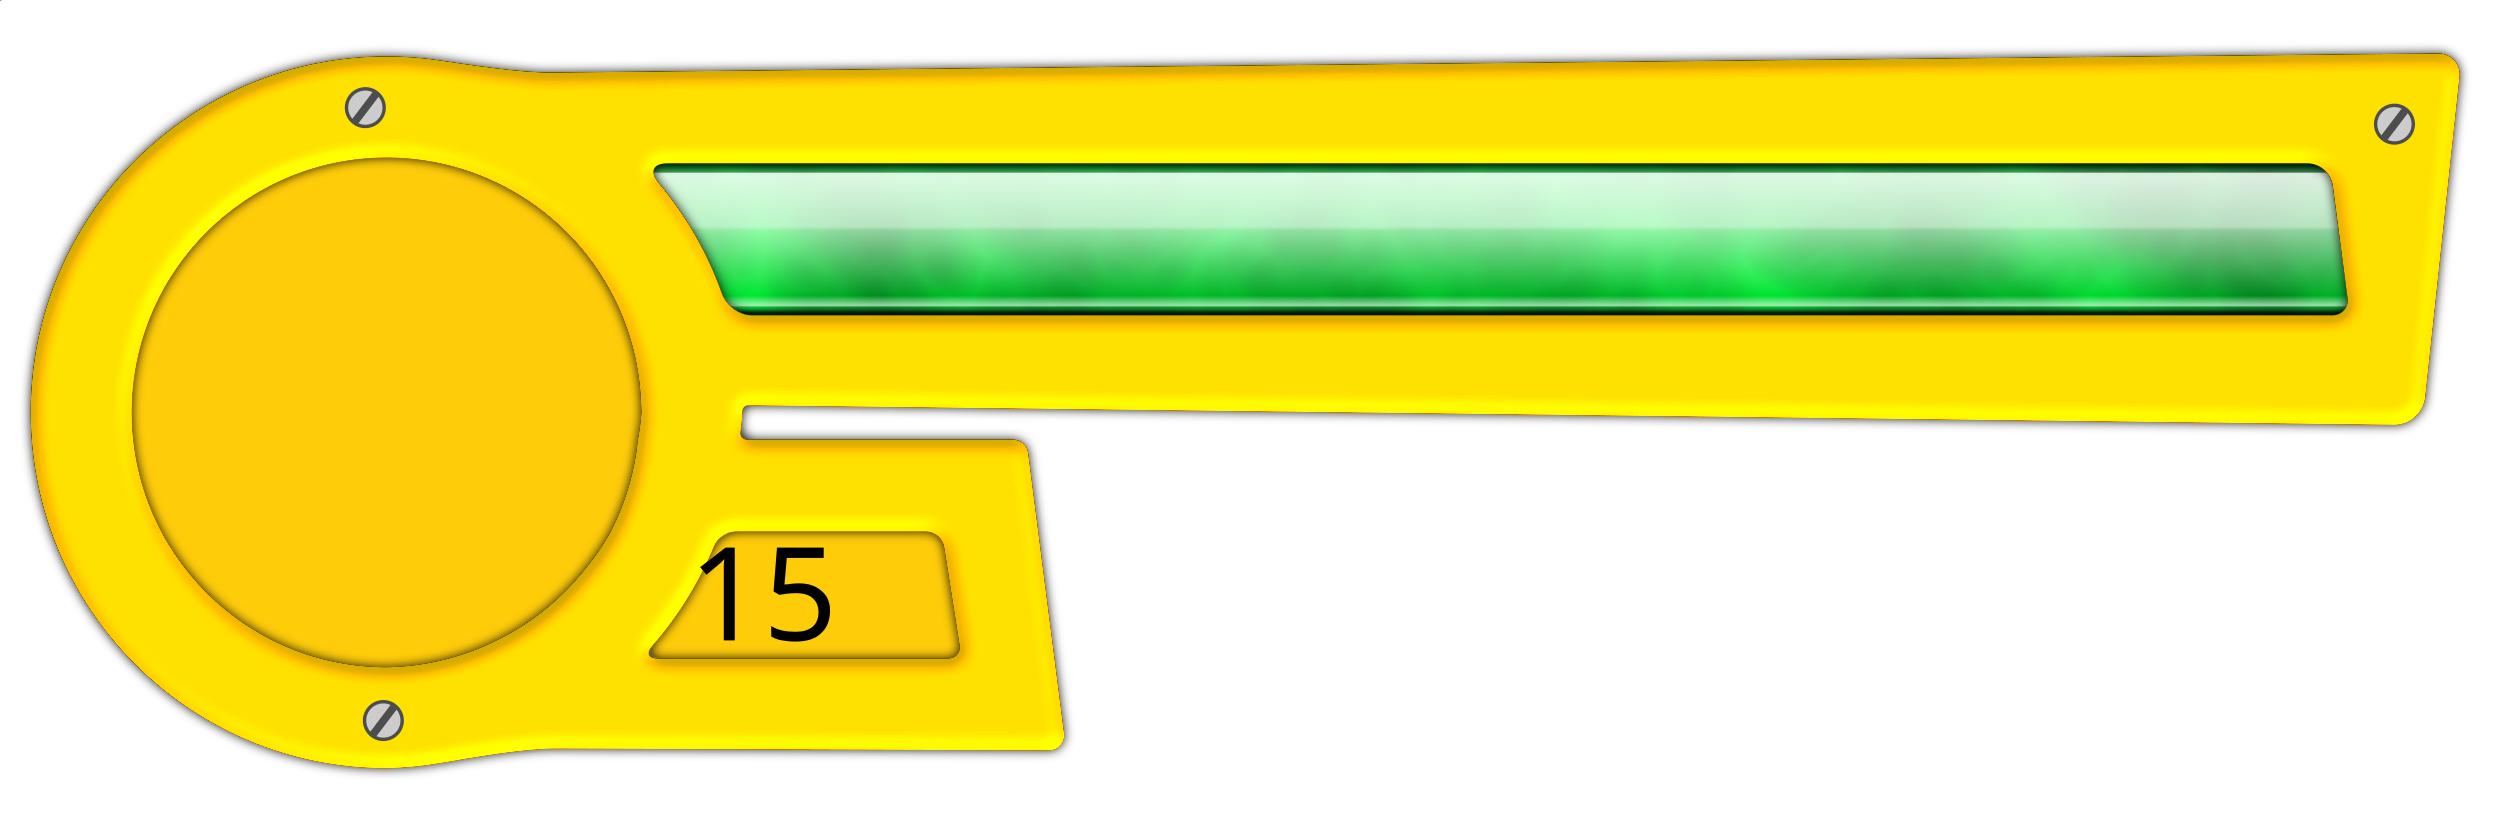
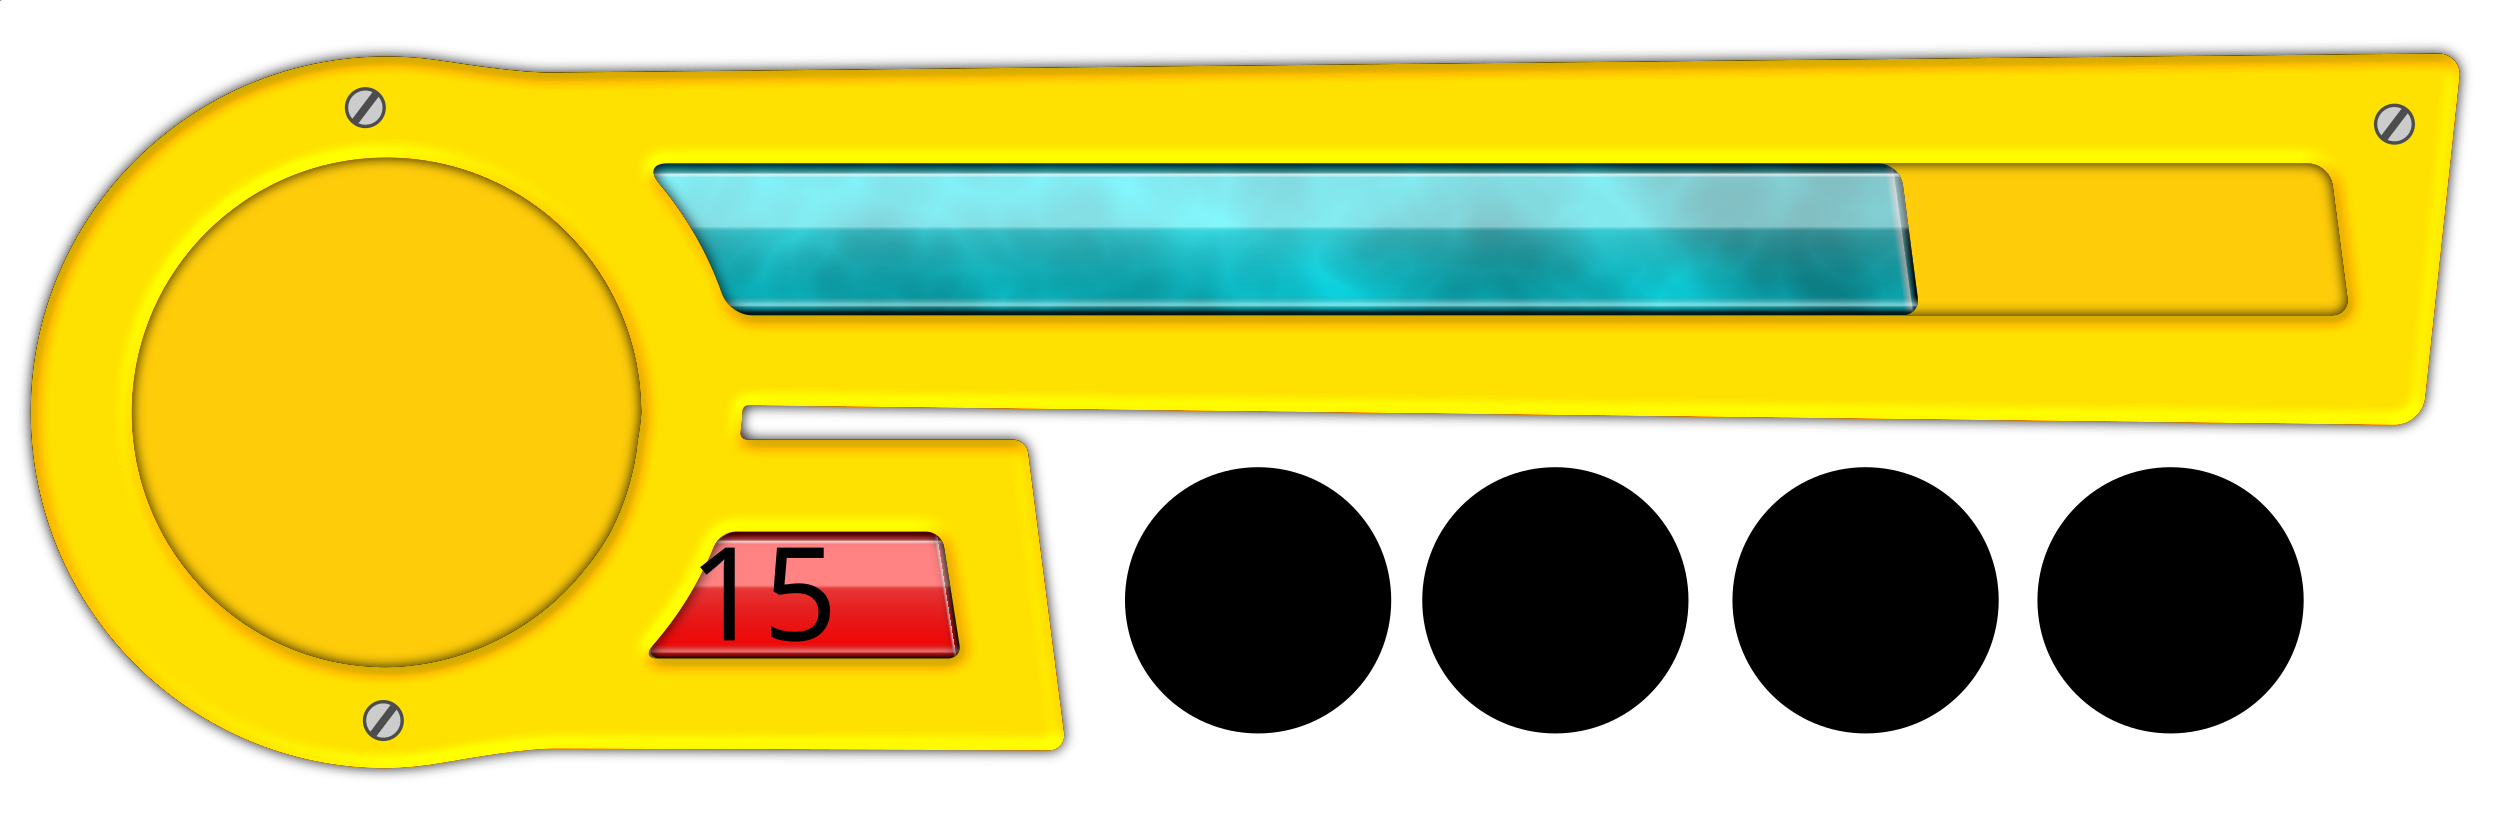
<svg xmlns="http://www.w3.org/2000/svg" xmlns:xlink="http://www.w3.org/1999/xlink" width="256" height="85" viewBox="0 0 67.733 22.49" version="1.1" id="svg1">
  <defs id="defs1">
+     <linearGradient id="linearGradient65">
+       <stop style="stop-color:#000000;stop-opacity:0.896;" offset="0" id="stop65" />
+       <stop style="stop-color:#050505;stop-opacity:0.033;" offset="0.078" id="stop66" />
+       <stop style="stop-color:#ffffff;stop-opacity:1;" offset="0.078" id="stop67" />
+       <stop style="stop-color:#ffffff;stop-opacity:0;" offset="0.128" id="stop68" />
+     </linearGradient>
+     <linearGradient id="linearGradient49">
+       <stop style="stop-color:#000000;stop-opacity:1;" offset="0" id="stop49" />
+       <stop style="stop-color:#000000;stop-opacity:0.383;" offset="0.037" id="stop50" />
+       <stop style="stop-color:#ffffff;stop-opacity:1;" offset="0.053" id="stop51" />
+       <stop style="stop-color:#ffffff;stop-opacity:0;" offset="0.125" id="stop52" />
+     </linearGradient>
    <linearGradient id="linearGradient38">
      <stop style="stop-color:#000000;stop-opacity:0.531;" offset="0" id="stop42" />
      <stop style="stop-color:#6f6f6f;stop-opacity:0.51;" offset="0.041" id="stop38" />
-       <stop style="stop-color:#ffffff;stop-opacity:0.868;" offset="0.052" id="stop43" />
-       <stop style="stop-color:#ffffff;stop-opacity:0.719;" offset="0.413" id="stop46" />
-       <stop style="stop-color:#ffffff;stop-opacity:0.561;" offset="0.442" id="stop48" />
-       <stop style="stop-color:#ffffff;stop-opacity:0;" offset="0.885" id="stop47" />
-       <stop style="stop-color:#ffffff;stop-opacity:0.635;" offset="0.953" id="stop41" />
+       <stop style="stop-color:#ffffff;stop-opacity:0.846;" offset="0.059" id="stop53" />
+       <stop style="stop-color:#ffffff;stop-opacity:0.5;" offset="0.081" id="stop43" />
+       <stop style="stop-color:#ffffff;stop-opacity:0.5;" offset="0.413" id="stop46" />
+       <stop style="stop-color:#afafaf;stop-opacity:0.289;" offset="0.442" id="stop48" />
+       <stop style="stop-color:#3e3e3e;stop-opacity:0.072;" offset="0.885" id="stop47" />
+       <stop style="stop-color:#ffffff;stop-opacity:0.408;" offset="0.939" id="stop54" />
+       <stop style="stop-color:#ffffff;stop-opacity:0.477;" offset="0.953" id="stop41" />
      <stop style="stop-color:#303030;stop-opacity:0.151;" offset="0.966" id="stop44" />
      <stop style="stop-color:#000000;stop-opacity:0.786;" offset="1" id="stop39" />
    </linearGradient>
    <filter style="color-interpolation-filters:sRGB;" id="filter22" x="-0.007" y="-0.025" width="1.015" height="1.051">
      <feGaussianBlur in="SourceGraphic" stdDeviation="0.2" result="blur" id="feGaussianBlur21" />
      <feDiffuseLighting diffuseConstant="1" surfaceScale="10" lighting-color="rgb(253,189,91)" result="diffuse" id="feDiffuseLighting21">
        <feDistantLight elevation="50" azimuth="57" id="feDistantLight21" />
      </feDiffuseLighting>
      <feComposite in="diffuse" in2="diffuse" operator="arithmetic" k1="1" result="composite1" id="feComposite21" />
      <feComposite in="composite1" in2="SourceGraphic" k1="1" operator="arithmetic" k3="1" result="composite2" id="feComposite22" />
    </filter>
-     <filter style="color-interpolation-filters:sRGB" id="filter37" x="-0.005" y="-0.018" width="1.011" height="1.036">
-       <feGaussianBlur stdDeviation="0.143" id="feGaussianBlur37" />
+     <linearGradient xlink:href="#linearGradient38" id="linearGradient39" x1="39.792" y1="4.625" x2="39.792" y2="8.526" gradientUnits="userSpaceOnUse" gradientTransform="matrix(1.020612,0,0,1.020612,-11.79696,-0.2294428)" />
+     <filter style="color-interpolation-filters:sRGB" id="filter48" x="0" y="0" width="1" height="1">
+       <feTurbulence id="feTurbulence49" baseFrequency="0.102" seed="156" numOctaves="4" in="SourceAlpha" />
+       <feColorMatrix id="feColorMatrix49" values="0 0 0 0 0 0 0 0 0 0 0 0 0 0 0 0 0 0 0.8 0" />
+       <feComposite id="feComposite56" in2="SourceAlpha" operator="in" />
    </filter>
-     <linearGradient xlink:href="#linearGradient38" id="linearGradient39" x1="39.792" y1="4.625" x2="39.792" y2="8.526" gradientUnits="userSpaceOnUse" />
-     <filter style="color-interpolation-filters:sRGB" id="filter48" x="0" y="0" width="1" height="1">
-       <feTurbulence id="feTurbulence49" baseFrequency="0.102" seed="156" numOctaves="4" />
-       <feColorMatrix id="feColorMatrix49" values="0 0 0 0 0 0 0 0 0 0 0 0 0 0 0 0 0 0 0.8 0 " />
+     <linearGradient xlink:href="#linearGradient49" id="linearGradient50" gradientUnits="userSpaceOnUse" x1="62.208" y1="6.447" x2="59.278" y2="6.851" gradientTransform="matrix(1.020612,0,0,1.020612,-11.79696,-0.2294428)" />
+     <filter style="color-interpolation-filters:sRGB" id="filter56" x="-0.006" y="-0.021" width="1.012" height="1.042">
+       <feGaussianBlur stdDeviation="0.165" id="feGaussianBlur56" />
    </filter>
+     <linearGradient xlink:href="#linearGradient38" id="linearGradient58" x1="22.173" y1="14.405" x2="22.173" y2="17.692" gradientUnits="userSpaceOnUse" />
+     <linearGradient xlink:href="#linearGradient65" id="linearGradient59" gradientUnits="userSpaceOnUse" x1="25.351" y1="15.656" x2="23.745" y2="15.909" />
  </defs>
  <g id="layer1" style="display:inline">
    <path d="m 19.724,14.336 c -0.259,0 -0.539,0.198 -0.639,0.437 -0.38,0.912 -0.9,1.759 -1.542,2.509 -0.205,0.24 -0.128,0.423 0.187,0.423 h 7.602 a 0.297,0.297 0 0 0 0.294,-0.343 l -0.41,-2.61 a 0.492,0.492 0 0 0 -0.486,-0.416 z" style="display:inline;fill:#ffcc0a;fill-opacity:1;stroke-width:0.797" id="path36" transform="matrix(1.020612,0,0,1.020612,-0.1552908,-0.2294428)" />
+     <g id="g57">
+       <path d="m 19.724,14.336 c -0.259,0 -0.539,0.198 -0.639,0.437 -0.38,0.912 -0.9,1.759 -1.542,2.509 -0.205,0.24 -0.128,0.423 0.187,0.423 h 7.602 a 0.297,0.297 0 0 0 0.294,-0.343 l -0.41,-2.61 a 0.492,0.492 0 0 0 -0.486,-0.416 z" style="display:inline;fill:#ff0606;fill-opacity:1;stroke-width:0.797" id="path68" transform="matrix(1.020612,0,0,1.020612,-0.1552908,-0.2294428)" />
+       <path d="m 19.724,14.336 c -0.259,0 -0.539,0.198 -0.639,0.437 -0.38,0.912 -0.9,1.759 -1.542,2.509 -0.205,0.24 -0.128,0.423 0.187,0.423 h 7.602 a 0.297,0.297 0 0 0 0.294,-0.343 l -0.41,-2.61 a 0.492,0.492 0 0 0 -0.486,-0.416 z" style="display:inline;fill:url(#linearGradient59);fill-opacity:1;stroke-width:0.797" id="path58" transform="matrix(1.020612,0,0,1.020612,-0.1552908,-0.2294428)" />
+       <path d="m 19.724,14.336 c -0.259,0 -0.539,0.198 -0.639,0.437 -0.38,0.912 -0.9,1.759 -1.542,2.509 -0.205,0.24 -0.128,0.423 0.187,0.423 h 7.602 a 0.297,0.297 0 0 0 0.294,-0.343 l -0.41,-2.61 a 0.492,0.492 0 0 0 -0.486,-0.416 z" style="display:inline;fill:url(#linearGradient58);fill-opacity:1;stroke-width:0.797" id="path56" transform="matrix(1.020612,0,0,1.020612,-0.1552908,-0.2294428)" />
+     </g>
    <path d="m 17.872,4.558 c -0.394,0 -0.487,0.227 -0.234,0.528 0.729,0.867 1.297,1.859 1.675,2.927 0.112,0.318 0.458,0.581 0.795,0.581 h 41.97 a 0.396,0.396 0 0 0 0.393,-0.448 L 62.079,5.159 A 0.691,0.691 0 0 0 61.394,4.558 Z" style="display:inline;fill:#ffcc0a;fill-opacity:1;stroke-width:0.797" id="path35" transform="matrix(1.020612,0,0,1.020612,-0.1552908,-0.2294428)" />
-     <g id="g38">
-       <path d="m 17.872,4.558 c -0.394,0 -0.487,0.227 -0.234,0.528 0.729,0.867 1.297,1.859 1.675,2.927 0.112,0.318 0.458,0.581 0.795,0.581 h 41.97 a 0.396,0.396 0 0 0 0.393,-0.448 L 62.079,5.159 A 0.691,0.691 0 0 0 61.394,4.558 Z" style="display:inline;fill:#00f835;fill-opacity:1;stroke-width:0.797" id="path37" transform="matrix(1.020612,0,0,1.020612,-0.1552908,-0.2294428)" />
-       <path d="m 17.872,4.558 c -0.394,0 -0.487,0.227 -0.234,0.528 0.729,0.867 1.297,1.859 1.675,2.927 0.112,0.318 0.458,0.581 0.795,0.581 h 41.97 a 0.396,0.396 0 0 0 0.393,-0.448 L 62.079,5.159 A 0.691,0.691 0 0 0 61.394,4.558 Z" style="display:inline;fill:#00f835;fill-opacity:1;stroke-width:0.797;filter:url(#filter48)" id="path48" transform="matrix(1.020612,0,0,1.020612,-0.1552908,-0.2294428)" />
-       <path d="m 17.872,4.558 c -0.394,0 -0.487,0.227 -0.234,0.528 0.729,0.867 1.297,1.859 1.675,2.927 0.112,0.318 0.458,0.581 0.795,0.581 h 41.97 a 0.396,0.396 0 0 0 0.393,-0.448 L 62.079,5.159 A 0.691,0.691 0 0 0 61.394,4.558 Z" style="display:inline;fill:url(#linearGradient39);fill-opacity:1;stroke-width:0.797" id="path38" transform="matrix(1.020612,0,0,1.020612,-0.1552908,-0.2294428)" />
+     <g id="g38" style="display:inline">
+       <path d="m 6.443,4.422 c -0.402,0 -0.498,0.231 -0.239,0.539 0.744,0.885 1.324,1.897 1.71,2.988 0.115,0.324 0.468,0.593 0.812,0.593 H 51.56 A 0.404,0.404 0 0 0 51.961,8.085 L 51.561,5.036 A 0.705,0.705 0 0 0 50.863,4.422 Z" style="display:inline;fill:#07f1ff;fill-opacity:1;stroke-width:0.813" id="path37" />
+       <path d="m 6.443,4.422 c -0.402,0 -0.498,0.231 -0.239,0.539 0.744,0.885 1.324,1.897 1.71,2.988 0.115,0.324 0.468,0.593 0.812,0.593 H 51.56 A 0.404,0.404 0 0 0 51.961,8.085 L 51.561,5.036 A 0.705,0.705 0 0 0 50.863,4.422 Z" style="display:inline;opacity:1;fill:url(#linearGradient50);fill-opacity:1;stroke-width:0.813" id="path49" />
+       <path d="m 17.872,4.558 c -0.394,0 -0.487,0.227 -0.234,0.528 0.729,0.867 1.297,1.859 1.675,2.927 0.112,0.318 0.458,0.581 0.795,0.581 h 41.97 a 0.396,0.396 0 0 0 0.393,-0.448 L 62.079,5.159 A 0.691,0.691 0 0 0 61.394,4.558 Z" style="display:inline;fill:#00f835;fill-opacity:1;stroke-width:0.797;filter:url(#filter48);opacity:1" id="path48" transform="matrix(1.020612,0,0,1.020612,-11.79696,-0.2294428)" />
+       <path d="m 6.443,4.422 c -0.402,0 -0.498,0.231 -0.239,0.539 0.744,0.885 1.324,1.897 1.71,2.988 0.115,0.324 0.468,0.593 0.812,0.593 H 51.56 A 0.404,0.404 0 0 0 51.961,8.085 L 51.561,5.036 A 0.705,0.705 0 0 0 50.863,4.422 Z" style="display:inline;opacity:1;fill:url(#linearGradient39);fill-opacity:1;stroke-width:0.813" id="path38" />
    </g>
    <path d="M 10.416,4.406 C 6.68,4.406 3.651,7.435 3.651,11.171 c 7.58e-5,3.736 3.029,6.765 6.765,6.764 1.019,-0.016 2.02,-0.262 2.931,-0.719 0.868,-0.425 1.635,-1.031 2.248,-1.778 0.292,-0.341 0.55,-0.711 0.769,-1.103 0.393,-0.761 0.638,-1.589 0.721,-2.442 0.045,-0.239 0.076,-0.48 0.095,-0.723 -0.002,-0.062 -0.005,-0.124 -0.009,-0.186 -0.022,-0.821 -0.194,-1.631 -0.506,-2.391 C 15.622,6.062 13.155,4.409 10.416,4.406 Z" style="display:inline;fill:#ffcc0a;fill-opacity:1;stroke-width:0.797" id="path34" transform="matrix(1.020612,0,0,1.020612,-0.1552908,-0.2294428)" />
-     <path id="path31" style="display:inline;fill:#000000;fill-opacity:1;stroke-width:0.797;opacity:0.894;filter:url(#filter37)" d="m 10.416,1.723 c -5.218,-6.87e-5 -9.449,4.23 -9.449,9.449 2.1693e-4,5.218 4.23,9.448 9.449,9.448 0.474,-0.009 0.946,-0.054 1.411,-0.134 0.854,-0.147 2.223,-0.39 3.09,-0.387 l 13.08,0.047 a 0.404,0.404 131.449 0 0 0.402,-0.455 l -0.954,-7.44 A 0.408,0.408 41.346 0 0 27.041,11.894 h -6.846 c -0.228,0 -0.383,-0.183 -0.359,-0.41 0.011,-0.098 0.017,-0.177 0.02,-0.246 0.007,-0.14 0.113,-0.252 0.253,-0.25 l 43.588,0.517 a 0.829,0.829 138.398 0 0 0.834,-0.74 L 65.444,2.257 A 0.554,0.554 47.768 0 0 64.887,1.644 L 14.806,2.151 c -0.849,0.009 -2.193,-0.206 -3.032,-0.329 -0.449,-0.066 -0.903,-0.099 -1.358,-0.099 z m 0,2.684 c 2.739,0.002 5.206,1.656 6.249,4.188 0.313,0.76 0.484,1.57 0.506,2.391 0.004,0.062 0.007,0.124 0.009,0.186 -0.019,0.243 -0.05,0.484 -0.095,0.723 -0.084,0.852 -0.329,1.681 -0.721,2.442 -0.219,0.392 -0.477,0.762 -0.769,1.103 -0.614,0.746 -1.381,1.353 -2.248,1.778 -0.91,0.457 -1.912,0.703 -2.931,0.719 -3.736,2.1e-4 -6.765,-3.028 -6.765,-6.764 -2.096e-4,-3.736 3.029,-6.765 6.765,-6.765 z m 7.456,0.151 h 43.523 a 0.691,0.691 41.266 0 1 0.685,0.601 l 0.392,2.988 a 0.396,0.396 131.266 0 1 -0.393,0.448 l -41.97,0 c -0.337,0 -0.683,-0.264 -0.795,-0.581 C 18.935,6.945 18.367,5.953 17.638,5.086 17.384,4.784 17.478,4.558 17.872,4.558 Z m 1.853,9.778 h 5.006 a 0.492,0.492 40.537 0 1 0.486,0.416 l 0.41,2.61 a 0.297,0.297 130.537 0 1 -0.293,0.343 H 17.731 c -0.316,0 -0.392,-0.183 -0.187,-0.423 0.642,-0.75 1.162,-1.597 1.542,-2.509 0.1,-0.239 0.38,-0.437 0.639,-0.437 z" transform="matrix(1.020612,0,0,1.020612,-0.1552908,-0.2294428)" />
+     <path id="path31" style="display:inline;fill:#000000;fill-opacity:1;stroke-width:0.797;opacity:0.894;filter:url(#filter56)" d="m 10.416,1.723 c -5.218,-6.87e-5 -9.449,4.23 -9.449,9.449 2.1693e-4,5.218 4.23,9.448 9.449,9.448 0.474,-0.009 0.946,-0.054 1.411,-0.134 0.854,-0.147 2.223,-0.39 3.09,-0.387 l 13.08,0.047 a 0.404,0.404 131.449 0 0 0.402,-0.455 l -0.954,-7.44 A 0.408,0.408 41.346 0 0 27.041,11.894 h -6.846 c -0.228,0 -0.383,-0.183 -0.359,-0.41 0.011,-0.098 0.017,-0.177 0.02,-0.246 0.007,-0.14 0.113,-0.252 0.253,-0.25 l 43.588,0.517 a 0.829,0.829 138.398 0 0 0.834,-0.74 L 65.444,2.257 A 0.554,0.554 47.768 0 0 64.887,1.644 L 14.806,2.151 c -0.849,0.009 -2.193,-0.206 -3.032,-0.329 -0.449,-0.066 -0.903,-0.099 -1.358,-0.099 z m 0,2.684 c 2.739,0.002 5.206,1.656 6.249,4.188 0.313,0.76 0.484,1.57 0.506,2.391 0.004,0.062 0.007,0.124 0.009,0.186 -0.019,0.243 -0.05,0.484 -0.095,0.723 -0.084,0.852 -0.329,1.681 -0.721,2.442 -0.219,0.392 -0.477,0.762 -0.769,1.103 -0.614,0.746 -1.381,1.353 -2.248,1.778 -0.91,0.457 -1.912,0.703 -2.931,0.719 -3.736,2.1e-4 -6.765,-3.028 -6.765,-6.764 -2.096e-4,-3.736 3.029,-6.765 6.765,-6.765 z m 7.456,0.151 h 43.523 a 0.691,0.691 41.266 0 1 0.685,0.601 l 0.392,2.988 a 0.396,0.396 131.266 0 1 -0.393,0.448 l -41.97,0 c -0.337,0 -0.683,-0.264 -0.795,-0.581 C 18.935,6.945 18.367,5.953 17.638,5.086 17.384,4.784 17.478,4.558 17.872,4.558 Z m 1.853,9.778 h 5.006 a 0.492,0.492 40.537 0 1 0.486,0.416 l 0.41,2.61 a 0.297,0.297 130.537 0 1 -0.293,0.343 H 17.731 c -0.316,0 -0.392,-0.183 -0.187,-0.423 0.642,-0.75 1.162,-1.597 1.542,-2.509 0.1,-0.239 0.38,-0.437 0.639,-0.437 z" transform="matrix(1.020612,0,0,1.020612,-0.1552908,-0.2294428)" />
    <path id="path11" style="fill:#d4aa00;stroke-width:0.797;filter:url(#filter22)" d="m 10.416,1.723 c -5.218,-6.87e-5 -9.449,4.23 -9.449,9.449 2.1693e-4,5.218 4.23,9.448 9.449,9.448 0.474,-0.009 0.946,-0.054 1.411,-0.134 0.854,-0.147 2.223,-0.39 3.09,-0.387 l 13.08,0.047 a 0.404,0.404 131.449 0 0 0.402,-0.455 l -0.954,-7.44 A 0.408,0.408 41.346 0 0 27.041,11.894 h -7.055 c -0.113,0 -0.19,-0.09 -0.175,-0.202 0.036,-0.264 0.047,-0.427 0.049,-0.553 8.56e-4,-0.085 0.066,-0.153 0.151,-0.152 l 43.688,0.518 a 0.829,0.829 138.398 0 0 0.834,-0.74 L 65.444,2.257 A 0.554,0.554 47.768 0 0 64.887,1.644 L 14.806,2.151 c -0.849,0.009 -2.193,-0.206 -3.032,-0.329 -0.449,-0.066 -0.903,-0.099 -1.358,-0.099 z m 0,2.684 c 2.739,0.002 5.206,1.656 6.249,4.188 0.313,0.76 0.484,1.57 0.506,2.391 0.004,0.062 0.007,0.124 0.009,0.186 -0.019,0.243 -0.05,0.484 -0.095,0.723 -0.084,0.852 -0.329,1.681 -0.721,2.442 -0.219,0.392 -0.477,0.762 -0.769,1.103 -0.614,0.746 -1.381,1.353 -2.248,1.778 -0.91,0.457 -1.912,0.703 -2.931,0.719 -3.736,2.1e-4 -6.765,-3.028 -6.765,-6.764 -2.096e-4,-3.736 3.029,-6.765 6.765,-6.765 z m 7.456,0.151 h 43.523 a 0.691,0.691 41.266 0 1 0.685,0.601 l 0.392,2.988 a 0.396,0.396 131.266 0 1 -0.393,0.448 l -41.97,0 c -0.337,0 -0.683,-0.264 -0.795,-0.581 C 18.935,6.945 18.367,5.953 17.638,5.086 17.384,4.784 17.478,4.558 17.872,4.558 Z m 1.796,9.778 h 5.062 a 0.492,0.492 40.537 0 1 0.486,0.416 l 0.41,2.61 a 0.297,0.297 130.537 0 1 -0.293,0.343 h -7.723 c -0.249,0 -0.309,-0.144 -0.145,-0.331 0.691,-0.787 1.246,-1.683 1.643,-2.653 0.086,-0.211 0.333,-0.385 0.561,-0.385 z" transform="matrix(1.020612,0,0,1.020612,-0.1552908,-0.2294428)" />
    <g id="g31" transform="matrix(1.020612,0,0,1.020612,-0.1552908,-0.2294428)">
      <g id="g30">
        <circle style="display:inline;opacity:1;fill:#4d4d4d;stroke-width:0.367" id="path22" cx="52.887" cy="-35.709" r="0.545" transform="rotate(37.19005)" />
        <path d="m 63.37,3.816 0.536,-0.707 a 0.455,0.455 0 0 0 -0.554,0.137 0.455,0.455 0 0 0 0.017,0.57 z" style="display:inline;opacity:1;fill:#cccccc;stroke-width:0.307" id="path24" />
        <path d="m 64.068,3.232 -0.535,0.705 a 0.455,0.455 0 0 0 0.546,-0.14 0.455,0.455 0 0 0 -0.011,-0.564 z" style="display:inline;opacity:1;fill:#cccccc;stroke-width:0.307" id="path23" />
      </g>
      <g id="g29">
        <circle style="display:inline;fill:#4d4d4d;stroke-width:0.367" id="circle24" cx="9.71" cy="-3.498" r="0.545" transform="rotate(37.19005)" />
        <path d="M 9.505,3.378 10.041,2.671 a 0.455,0.455 0 0 0 -0.554,0.137 0.455,0.455 0 0 0 0.017,0.57 z" style="display:inline;fill:#cccccc;stroke-width:0.307" id="path25" />
        <path d="M 10.202,2.794 9.667,3.498 a 0.455,0.455 0 0 0 0.546,-0.14 0.455,0.455 0 0 0 -0.011,-0.564 z" style="display:inline;fill:#cccccc;stroke-width:0.307" id="path26" />
      </g>
      <g id="g28">
        <circle style="display:inline;fill:#4d4d4d;stroke-width:0.367" id="circle26" cx="19.926" cy="9.174" r="0.545" transform="rotate(37.19005)" />
        <path d="M 9.983,19.647 10.519,18.94 a 0.455,0.455 0 0 0 -0.554,0.137 0.455,0.455 0 0 0 0.017,0.57 z" style="display:inline;fill:#cccccc;stroke-width:0.307" id="path27" />
        <path d="m 10.68,19.063 -0.535,0.705 a 0.455,0.455 0 0 0 0.546,-0.14 0.455,0.455 0 0 0 -0.011,-0.564 z" style="display:inline;fill:#cccccc;stroke-width:0.307" id="path28" />
      </g>
    </g>
-     <g id="g37">
-       <text xml:space="preserve" style="font-size:3.528px;font-family:'j Justrue';-inkscape-font-specification:'j Justrue';text-align:center;text-anchor:middle;opacity:1;fill:#ffd202;fill-opacity:1;stroke-width:0.727" x="23.886" y="17.352" id="text36">
+     <g id="g37" style="fill:#000000;fill-opacity:1">
+       <text xml:space="preserve" style="font-size:3.528px;font-family:'j Justrue';-inkscape-font-specification:'j Justrue';text-align:center;text-anchor:middle;opacity:1;fill:#000000;fill-opacity:1;stroke-width:0.727" x="23.886" y="17.352" id="text36">
        <tspan id="tspan36" style="font-size:3.528px;fill:#000000;fill-opacity:1;stroke-width:0.727" x="23.886" y="17.352">15</tspan>
      </text>
      <text xml:space="preserve" style="font-size:3.528px;font-family:'j Justrue';-inkscape-font-specification:'j Justrue';text-align:center;text-anchor:middle;display:inline;opacity:1;fill:#000000;fill-opacity:1;stroke-width:0.727" x="60.104" y="7.678" id="text37">
        <tspan id="tspan37" style="font-size:3.528px;fill:#000000;fill-opacity:1;stroke-width:0.727" x="0" y="0">1500</tspan>
      </text>
    </g>
+     <g id="g56">
+       <circle style="opacity:1;fill:#000000;fill-opacity:1;stroke-width:0.727" id="path54" cx="34.086" cy="16.265" r="3.607" />
+       <circle style="opacity:1;fill:#000000;fill-opacity:1;stroke-width:0.727" id="circle54" cx="42.14" cy="16.265" r="3.607" />
+       <circle style="opacity:1;fill:#000000;fill-opacity:1;stroke-width:0.727" id="circle55" cx="50.545" cy="16.265" r="3.607" />
+       <circle style="opacity:1;fill:#000000;fill-opacity:1;stroke-width:0.727" id="circle56" cx="58.808" cy="16.265" r="3.607" />
+     </g>
  </g>
</svg>
